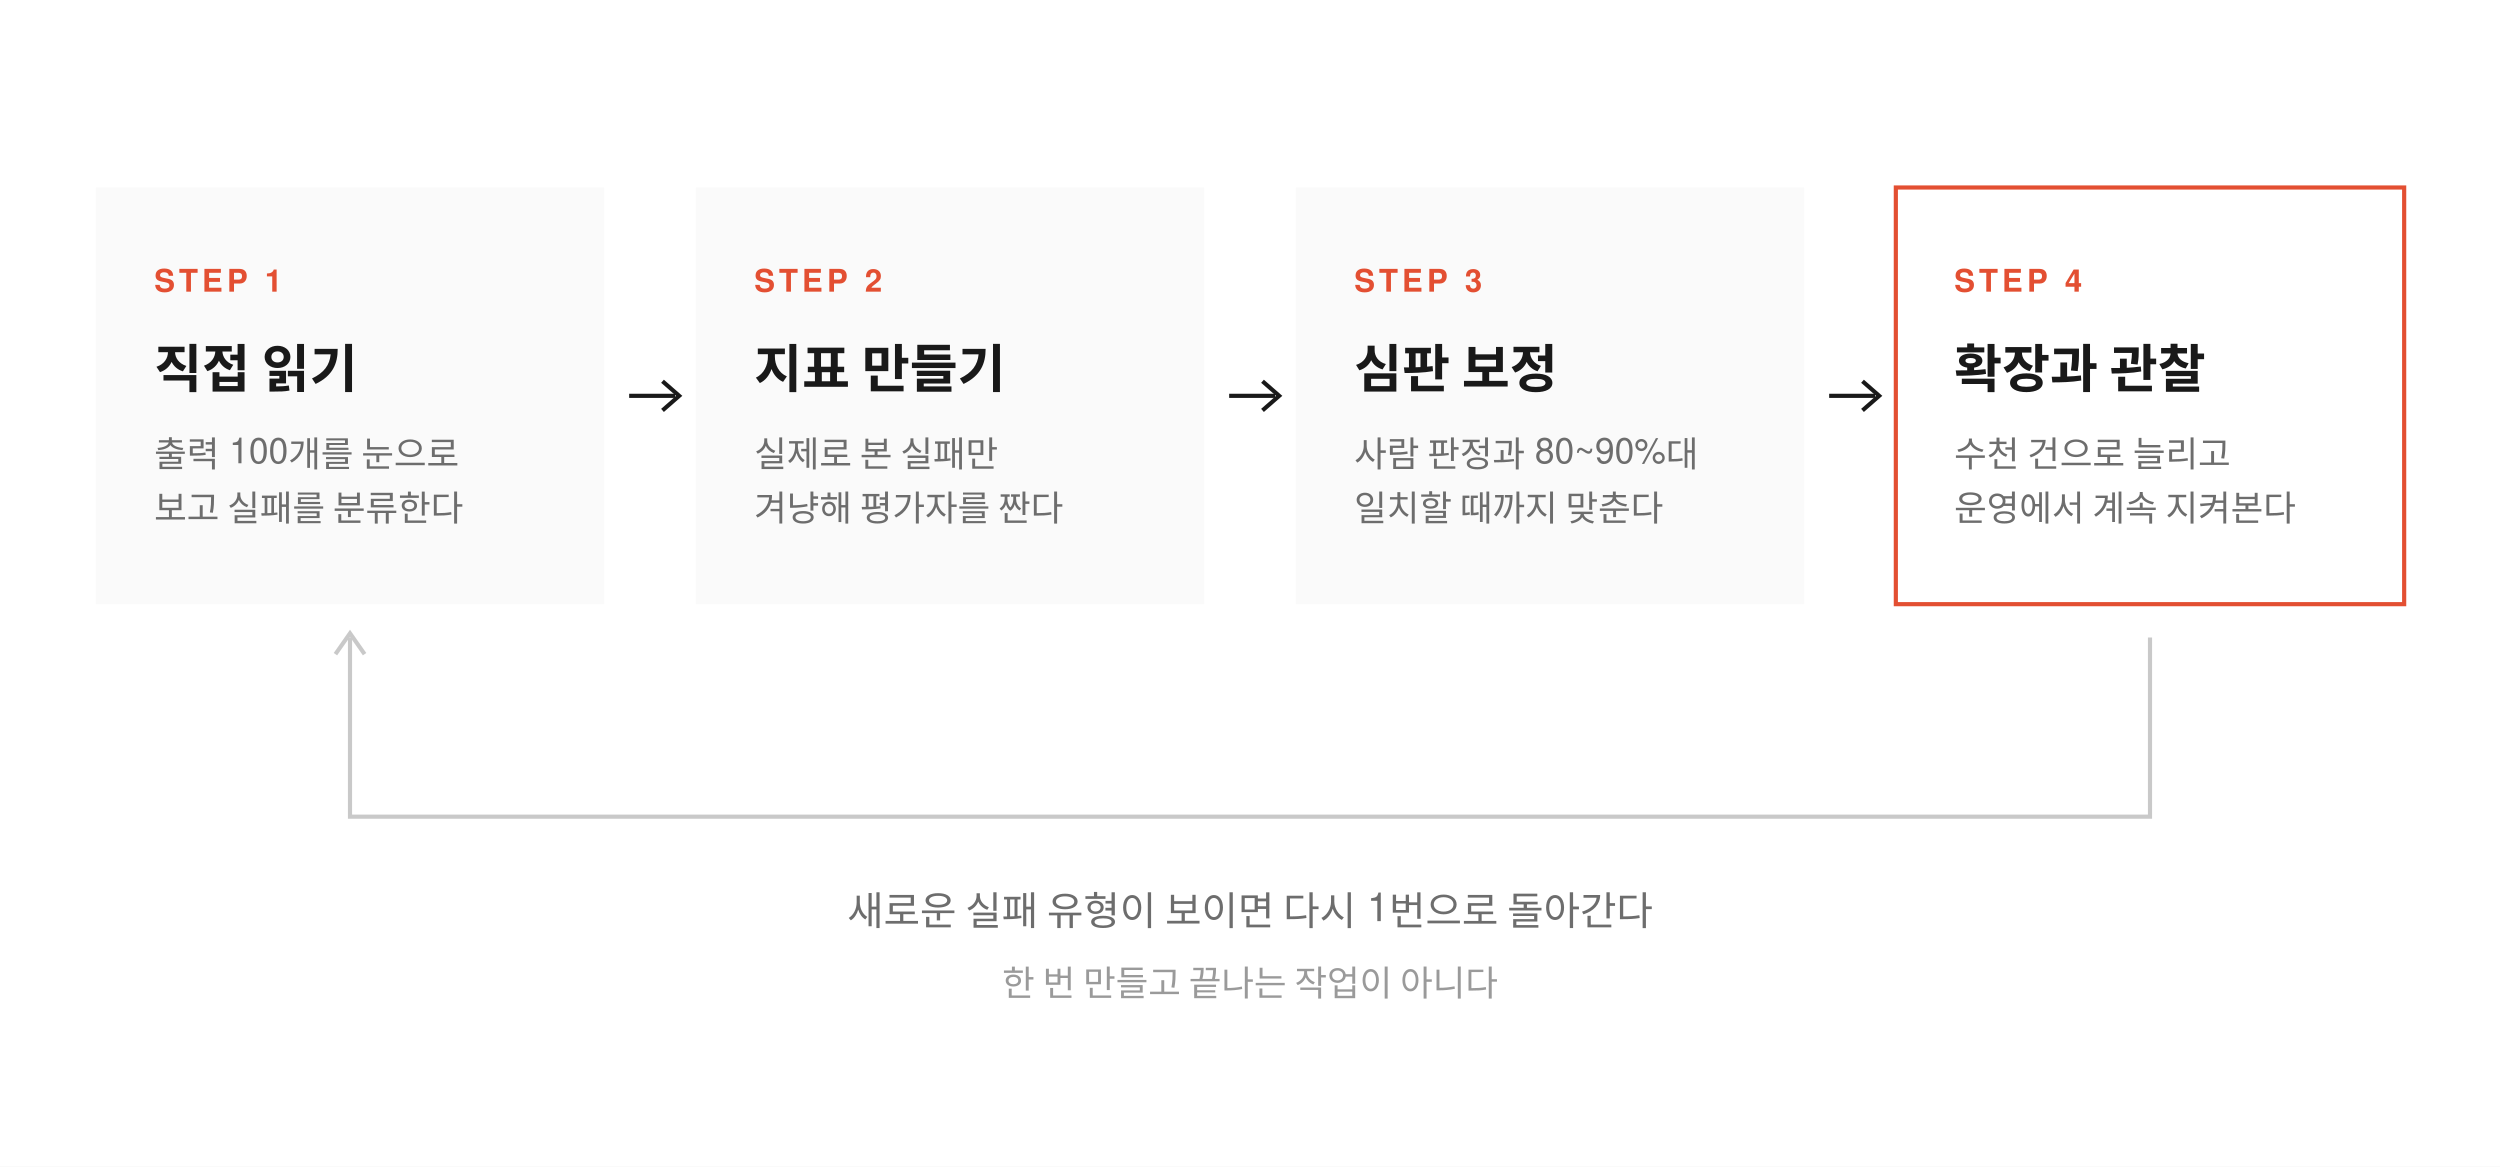
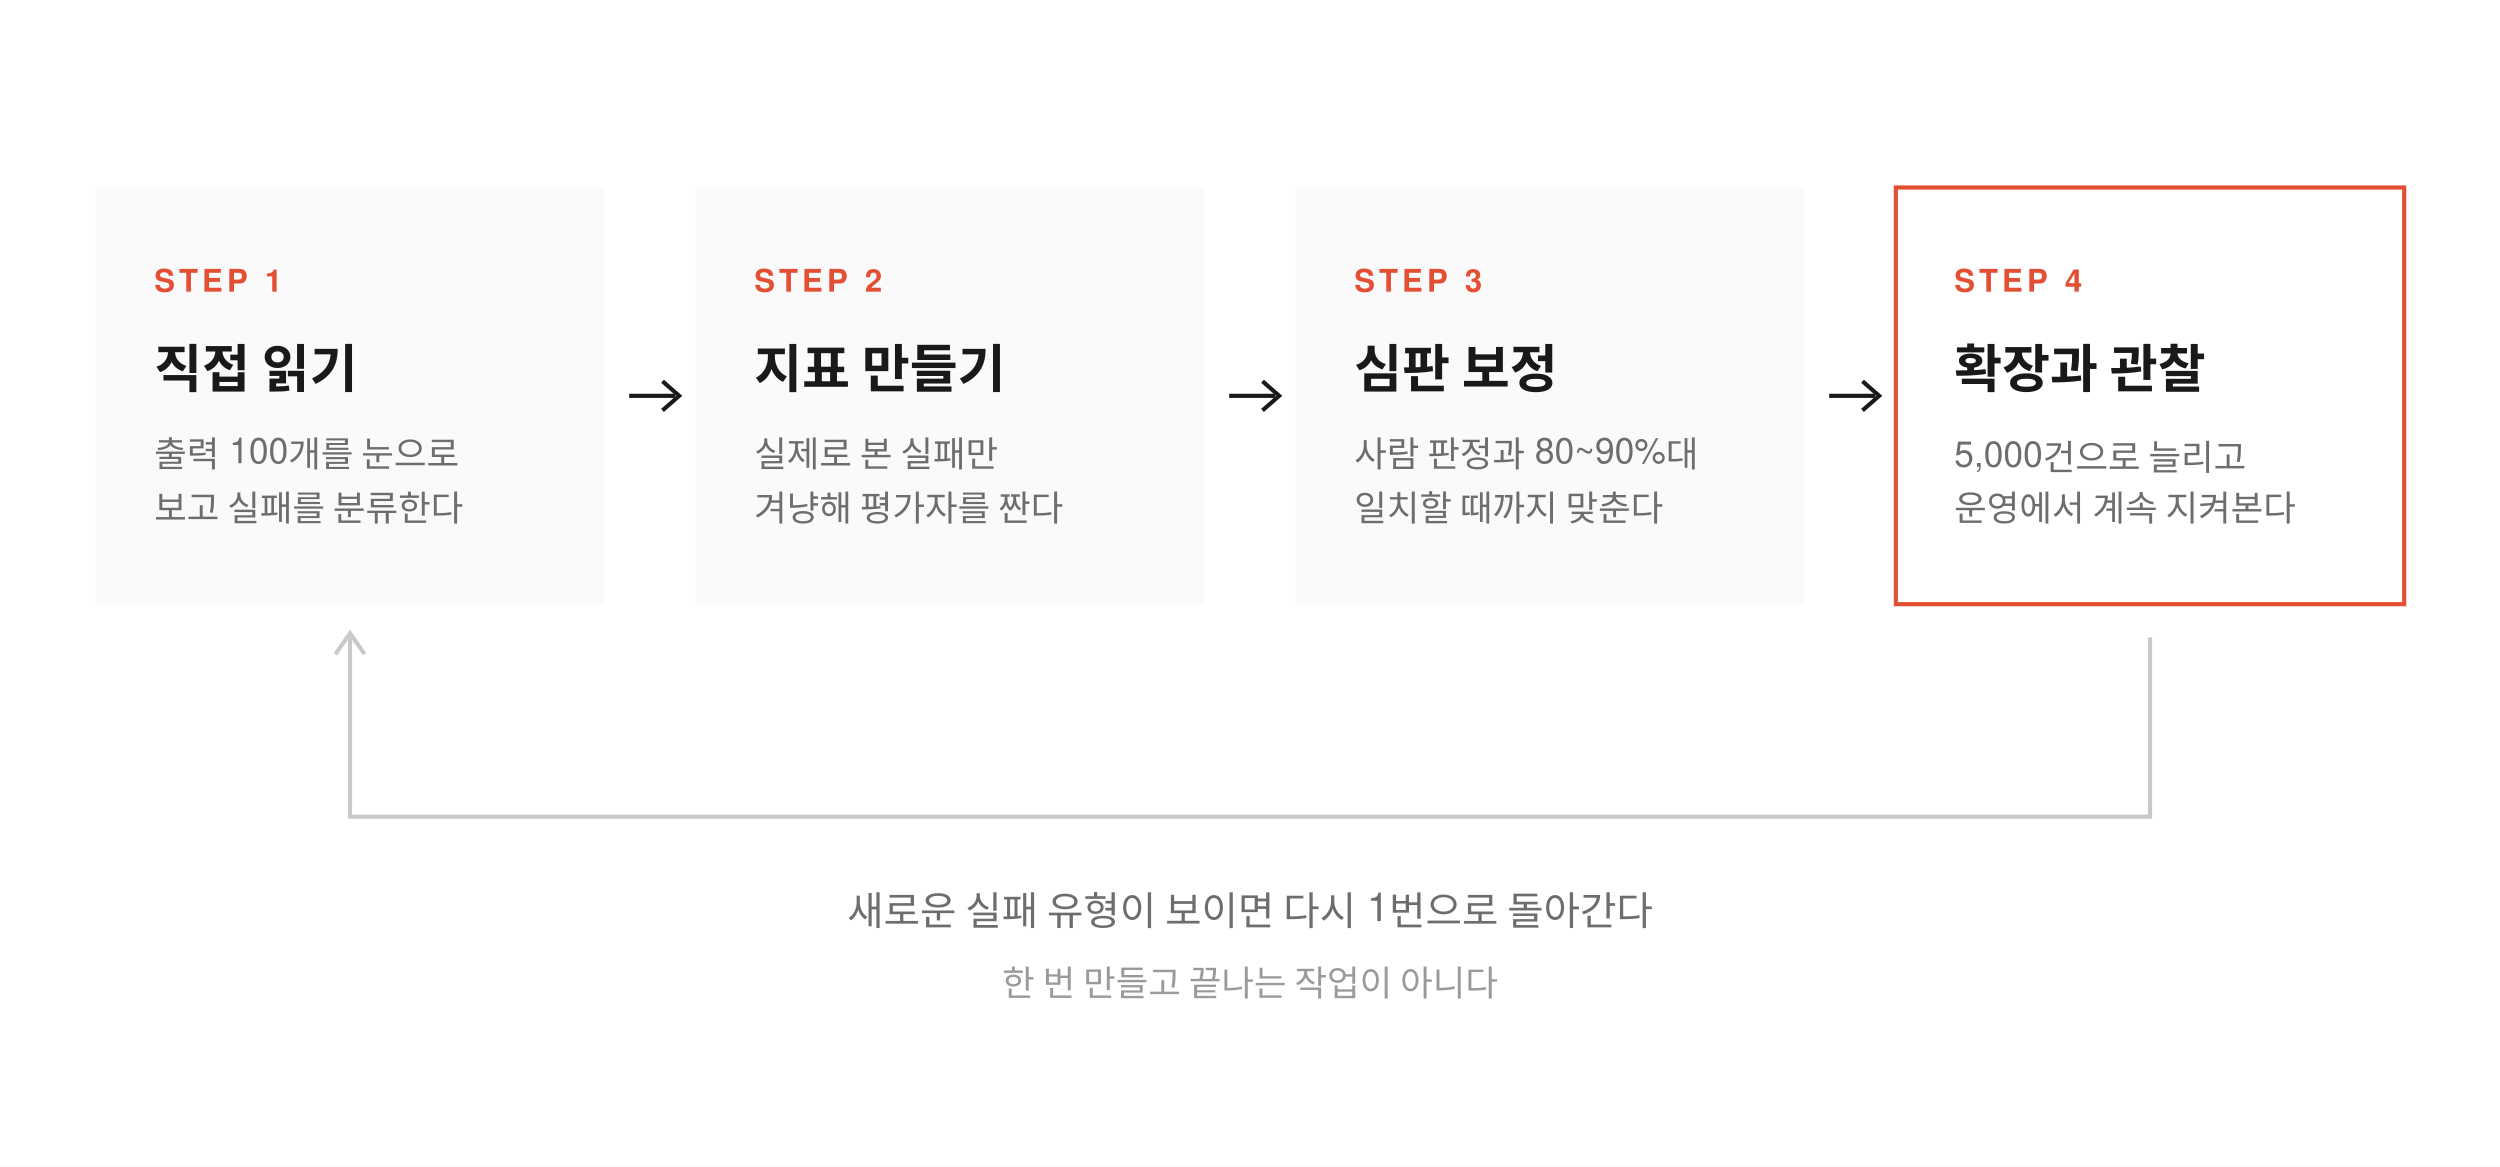
<svg xmlns="http://www.w3.org/2000/svg" viewBox="0 0 1200 560" width="1200" height="560" role="img" aria-label="탐색, 지표 만들기, 심판 보정, 확장과 모니터링으로 이어지는 순환 그림">
  <style>
    .t { font-family: 'Apple SD Gothic Neo','Malgun Gothic','Noto Sans KR',Helvetica,Arial,sans-serif; }
  </style>
  <rect width="1200" height="560" fill="#ffffff" />
  <rect x="46" y="90" width="244" height="200" fill="#fafafa" />
  <text class="t" x="74" y="140" font-size="15" font-weight="700" letter-spacing="2" fill="#e34f32">STEP 1</text>
  <text class="t" x="74" y="186" font-size="25" font-weight="700" fill="#191919">직접 읽기</text>
  <text class="t" x="74" y="224" font-size="17" fill="#6d6d6d">출력 100개를 눈으로</text>
  <text class="t" x="74" y="250" font-size="17" fill="#6d6d6d">보고 실패를 분류한다</text>
  <path d="M302 190 L324 190" stroke="#191919" stroke-width="2" />
  <path d="M318 183 L326 190 L318 197" fill="none" stroke="#191919" stroke-width="2" />
  <rect x="334" y="90" width="244" height="200" fill="#fafafa" />
  <text class="t" x="362" y="140" font-size="15" font-weight="700" letter-spacing="2" fill="#e34f32">STEP 2</text>
  <text class="t" x="362" y="186" font-size="25" font-weight="700" fill="#191919">지표 만들기</text>
  <text class="t" x="362" y="224" font-size="17" fill="#6d6d6d">실제로 본 실패만</text>
  <text class="t" x="362" y="250" font-size="17" fill="#6d6d6d">겨냥해 평가자를 짠다</text>
  <path d="M590 190 L612 190" stroke="#191919" stroke-width="2" />
  <path d="M606 183 L614 190 L606 197" fill="none" stroke="#191919" stroke-width="2" />
  <rect x="622" y="90" width="244" height="200" fill="#fafafa" />
  <text class="t" x="650" y="140" font-size="15" font-weight="700" letter-spacing="2" fill="#e34f32">STEP 3</text>
  <text class="t" x="650" y="186" font-size="25" font-weight="700" fill="#191919">심판 보정</text>
  <text class="t" x="650" y="224" font-size="17" fill="#6d6d6d">사람 판정과 80~90%대</text>
  <text class="t" x="650" y="250" font-size="17" fill="#6d6d6d">일치할 때까지 맞춘다</text>
  <path d="M878 190 L900 190" stroke="#191919" stroke-width="2" />
  <path d="M894 183 L902 190 L894 197" fill="none" stroke="#191919" stroke-width="2" />
  <rect x="910" y="90" width="244" height="200" fill="#ffffff" stroke="#e34f32" stroke-width="2" />
  <text class="t" x="938" y="140" font-size="15" font-weight="700" letter-spacing="2" fill="#e34f32">STEP 4</text>
  <text class="t" x="938" y="186" font-size="25" font-weight="700" fill="#191919">확장과 관찰</text>
-   <text class="t" x="938" y="224" font-size="17" fill="#6d6d6d">수천 건으로 늘리고</text>
+   <text class="t" x="938" y="224" font-size="17" fill="#6d6d6d">5,000건으로 늘리고</text>
  <text class="t" x="938" y="250" font-size="17" fill="#6d6d6d">운영에서 계속 지켜본다</text>
  <path d="M1032 306 L1032 392 L168 392 L168 306" fill="none" stroke="#c9c9c9" stroke-width="2" />
  <path d="M161 314 L168 304 L175 314" fill="none" stroke="#c9c9c9" stroke-width="2" />
  <text class="t" x="600" y="444" text-anchor="middle" font-size="19" fill="#6d6d6d">새로운 실패 유형이 보이면 다시 1번으로 돌아간다</text>
  <text class="t" x="600" y="478" text-anchor="middle" font-size="17" fill="#9a9a9a">한 번 만들고 끝나는 작업이 아니다</text>
</svg>
